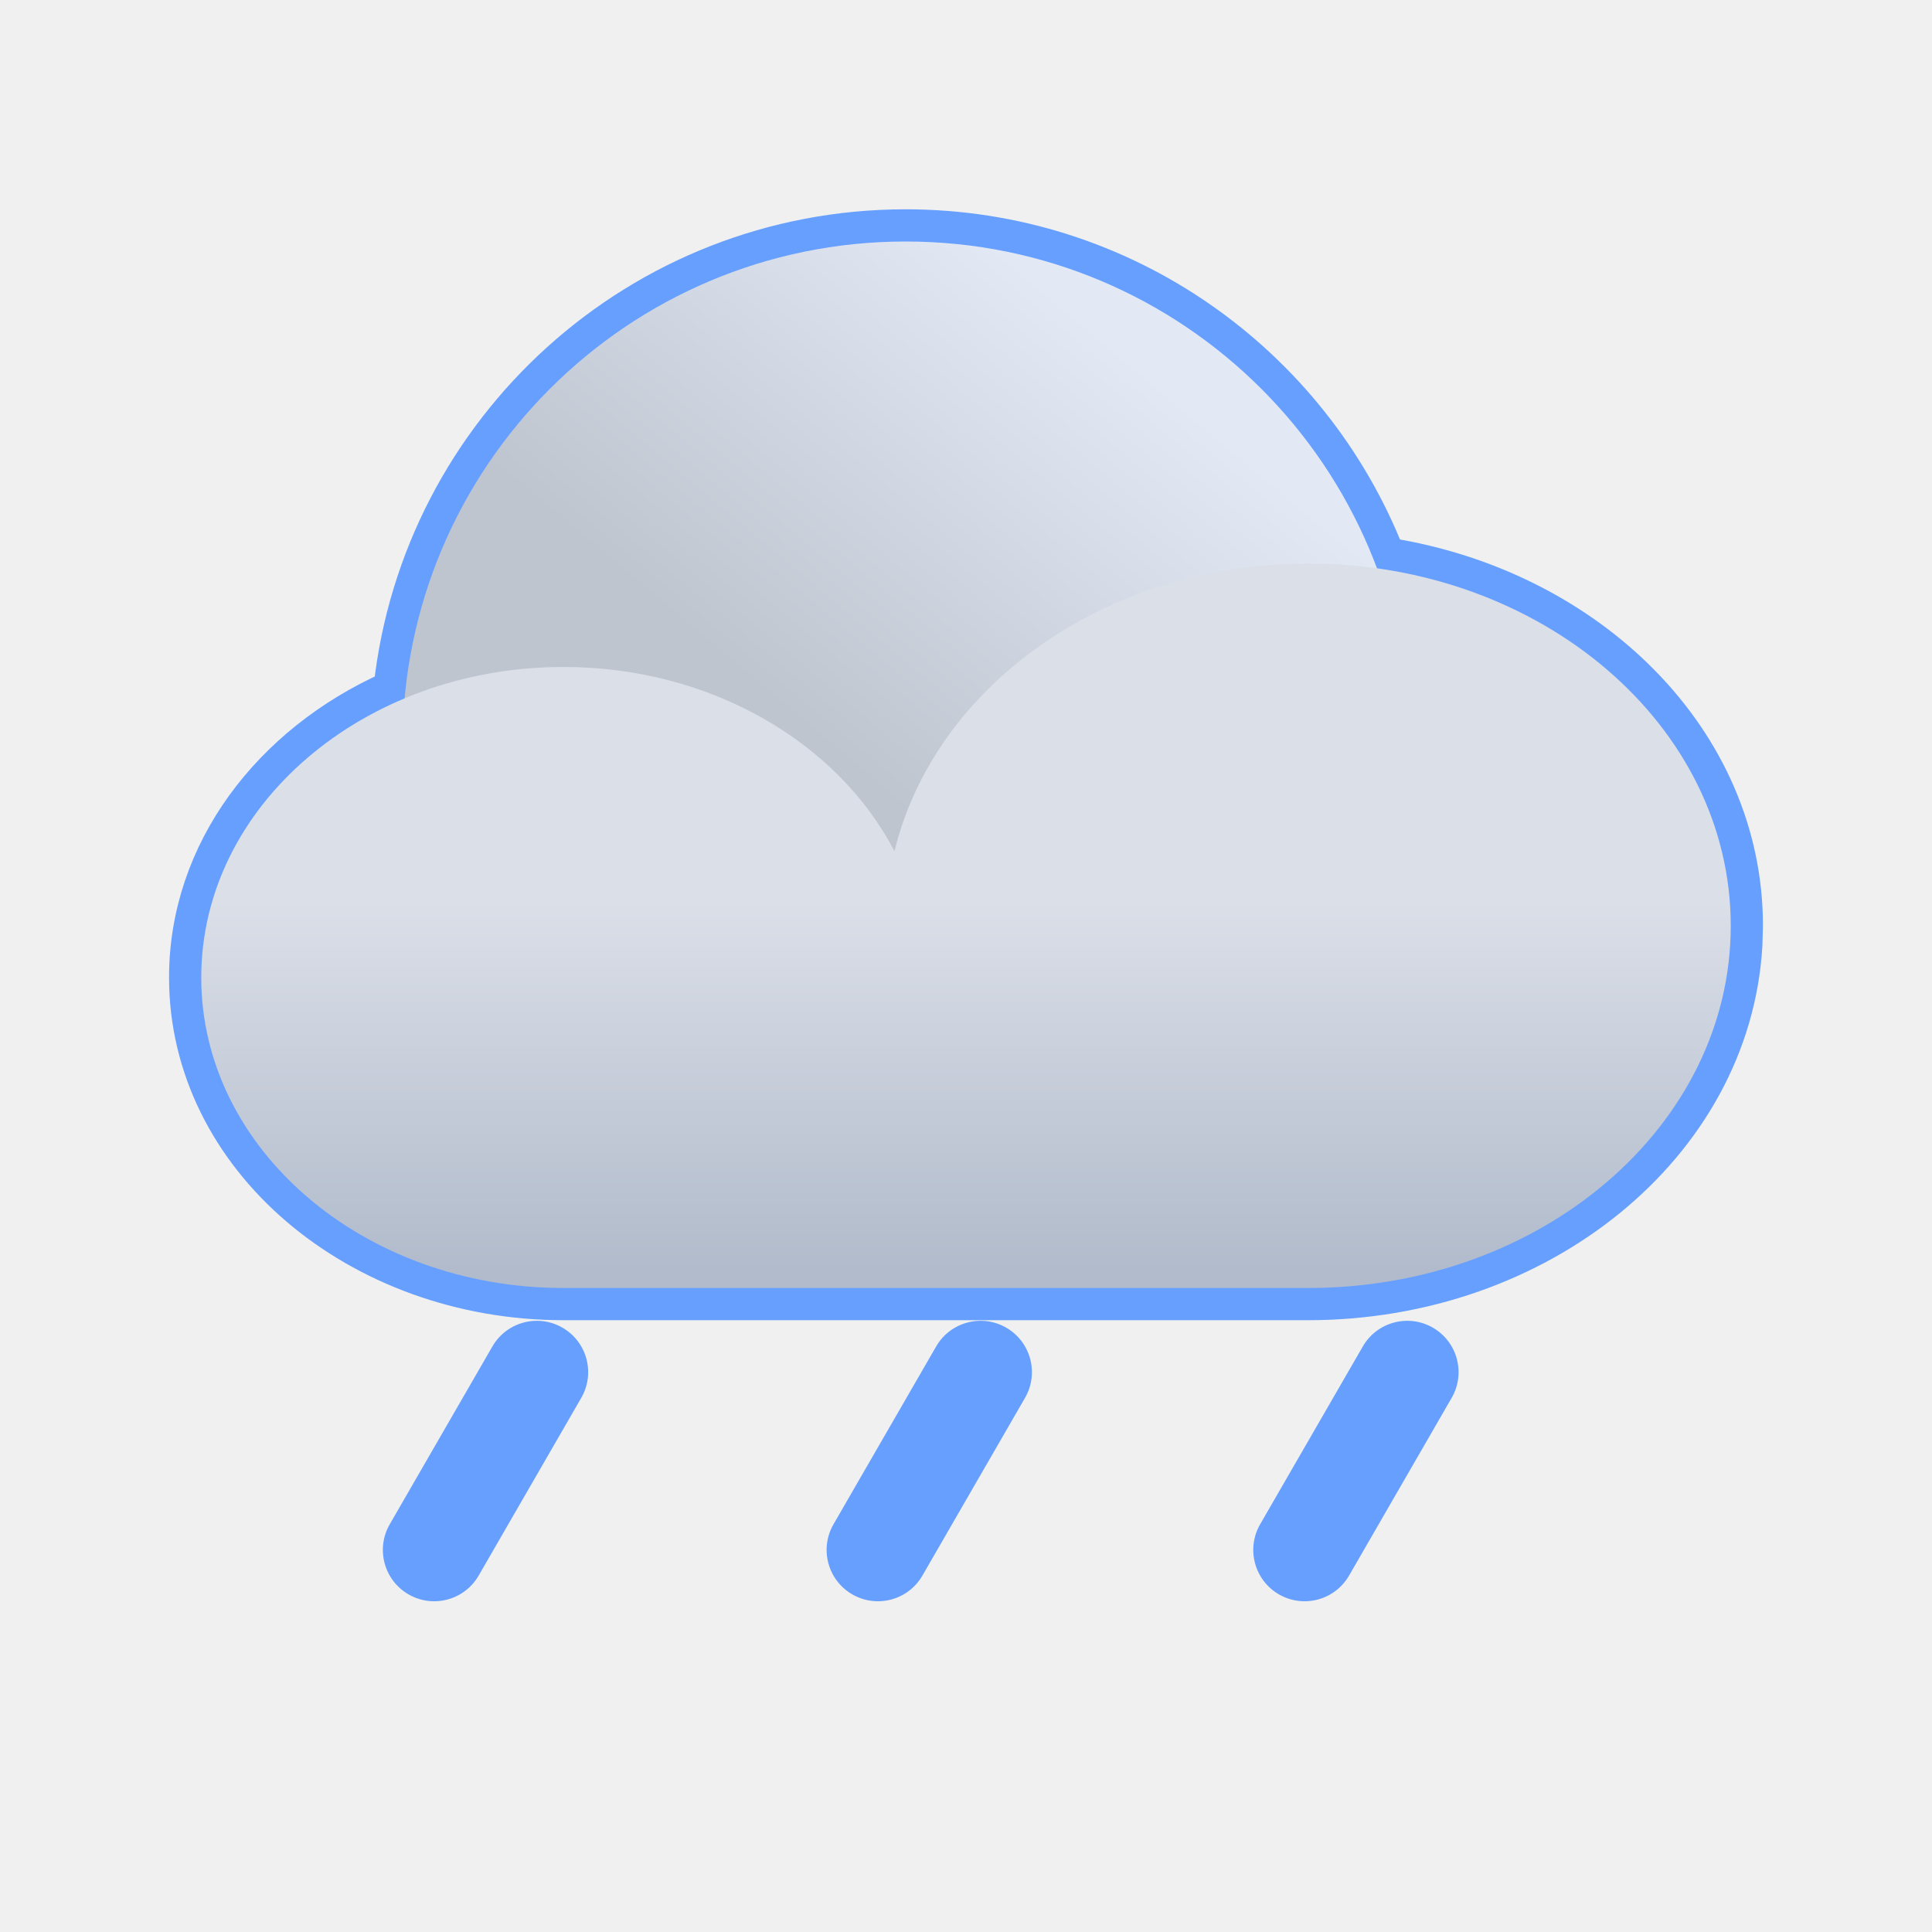
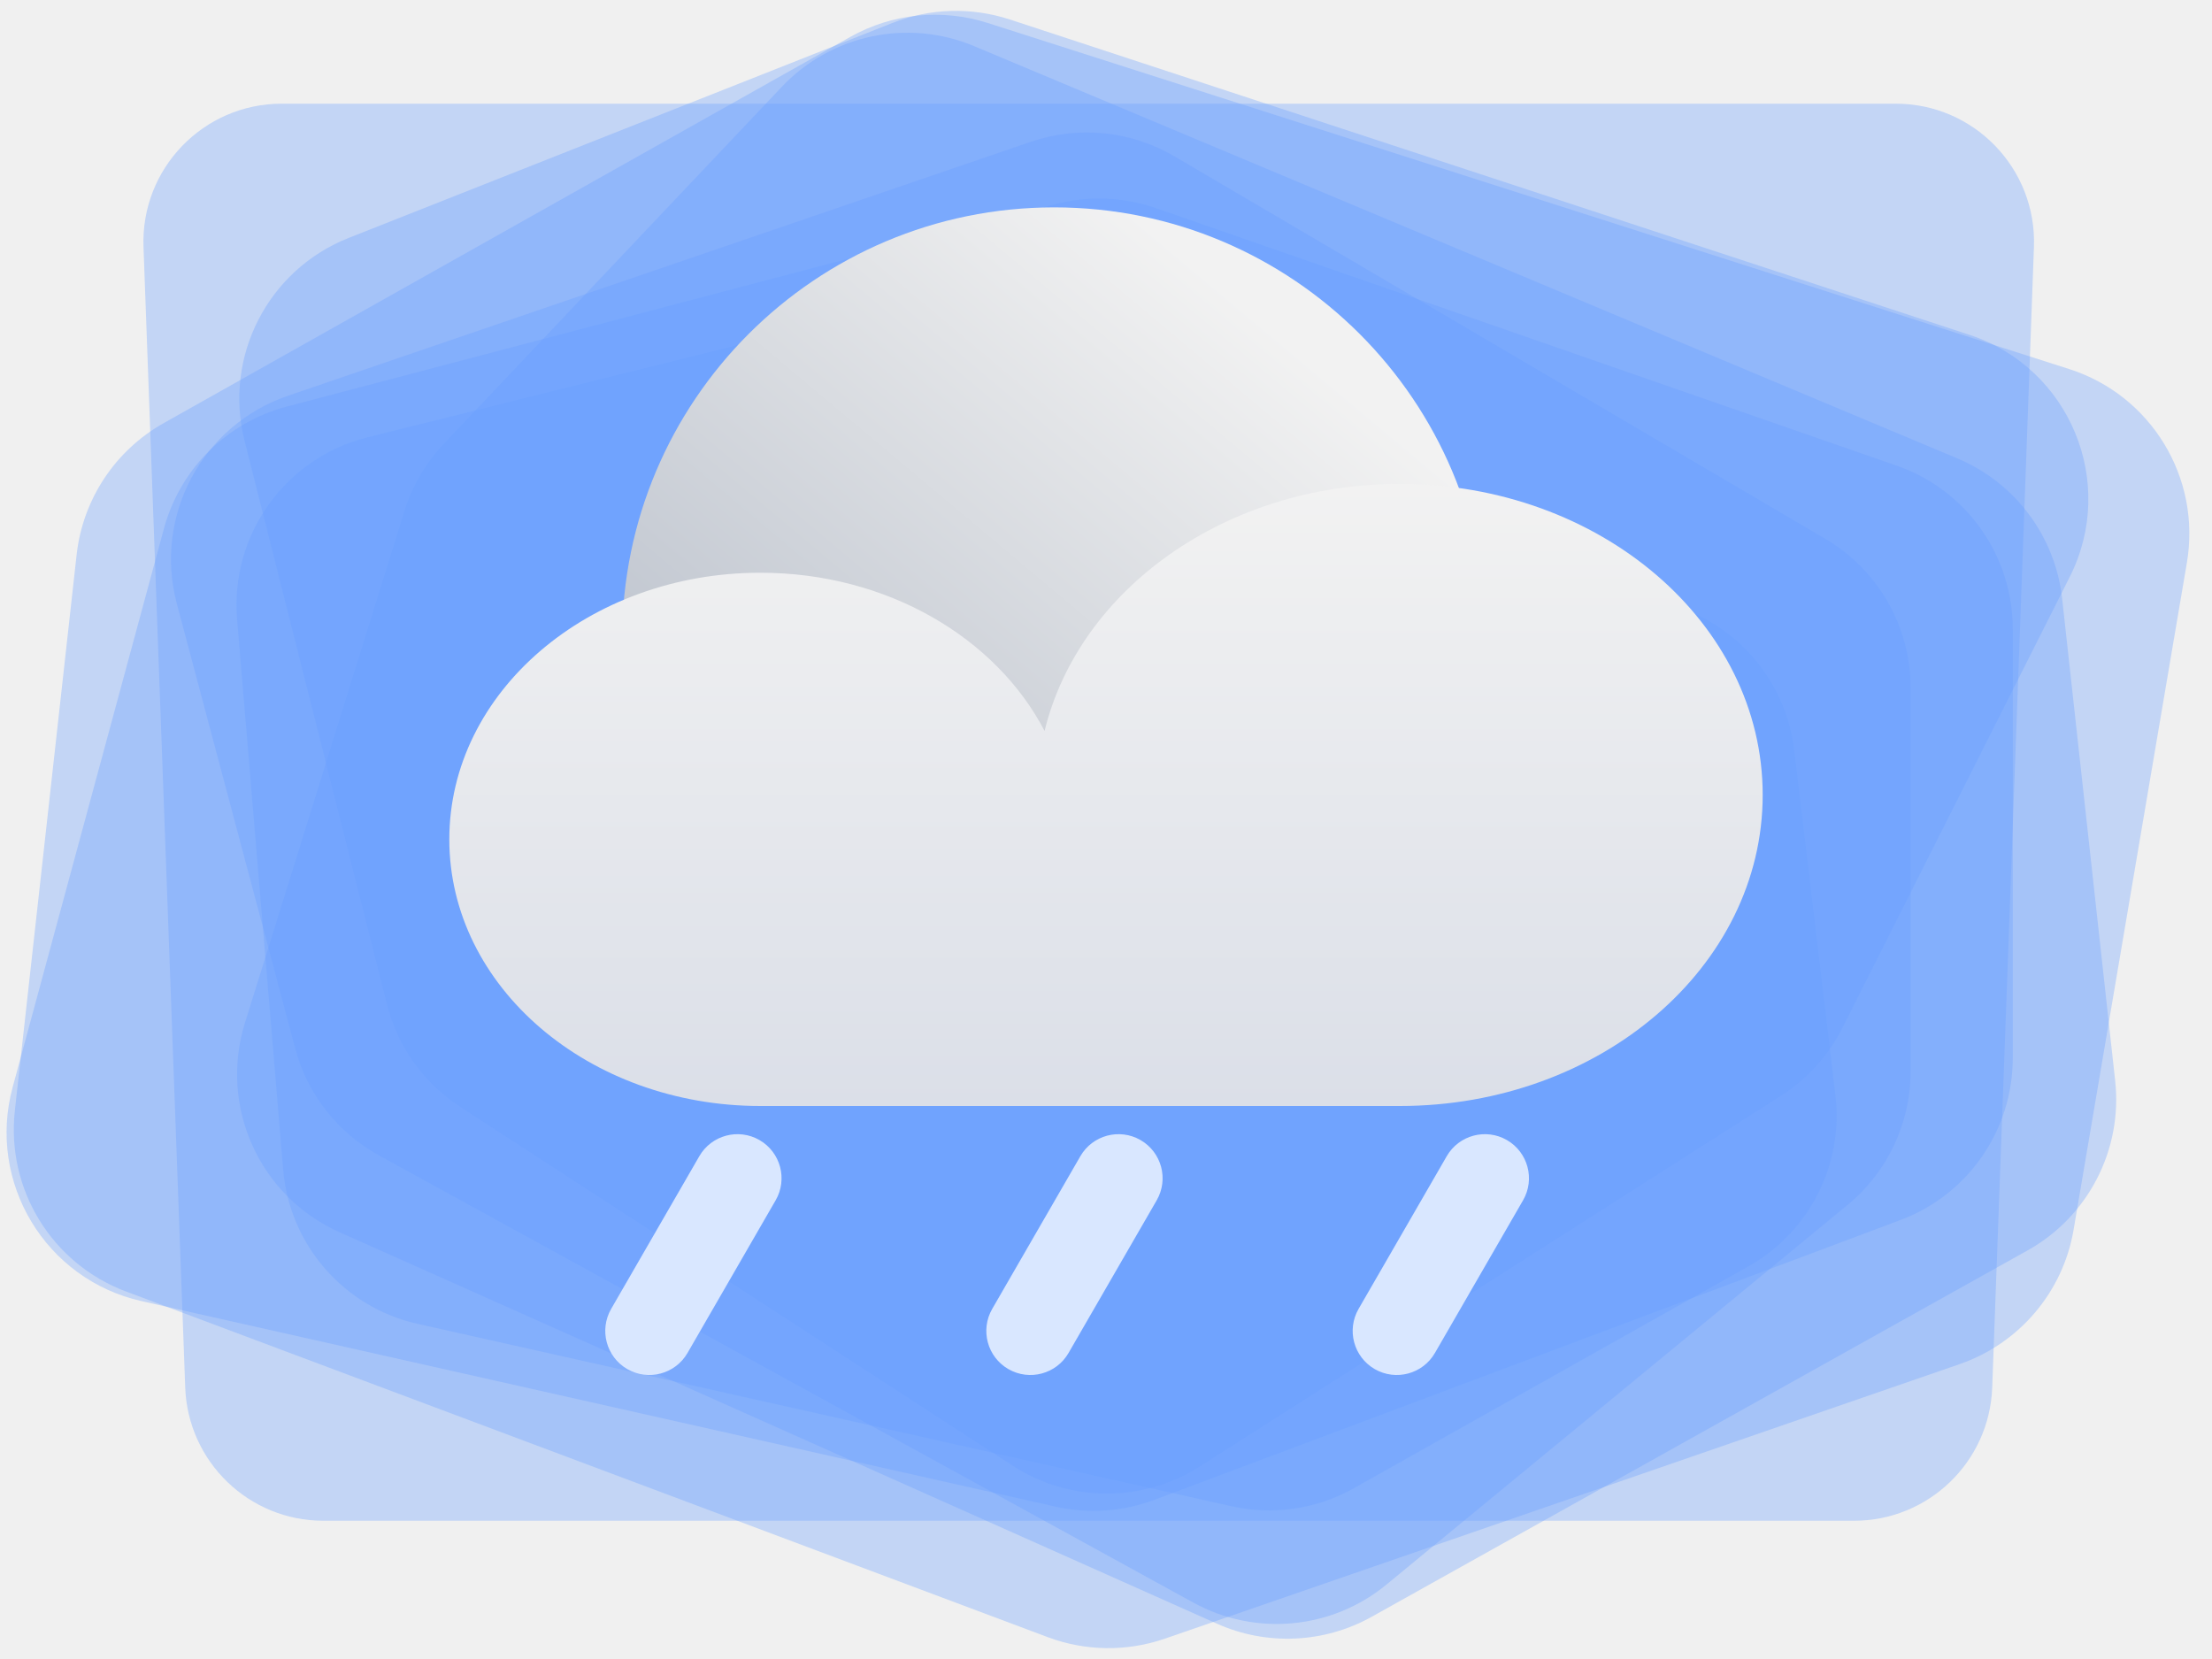
- <svg xmlns="http://www.w3.org/2000/svg" width="48" height="48" viewBox="0 0 48 48" fill="none">
-   <path d="M22.5 5.6C27.951 5.6 32.607 8.983 34.496 13.761C39.517 14.562 43.4 18.353 43.4 23L43.386 23.488C43.09 28.502 38.274 32.4 32.5 32.4H14C8.869 32.4 4.6 28.823 4.6 24.286C4.6 21.122 6.689 18.415 9.682 17.077C10.39 10.622 15.857 5.6 22.5 5.6Z" fill="#679FFF" stroke="#679FFF" stroke-width="0.8" stroke-linecap="round" />
-   <circle cx="22.5" cy="18.5" r="12.5" fill="url(#paint0_linear_38_404)" />
-   <path fill-rule="evenodd" clip-rule="evenodd" d="M32.5 14C38.299 14 43 18.029 43 23C43 27.971 38.299 32 32.5 32C22.338 32 23.652 32 14 32C9.029 32 5 28.546 5 24.286C5 20.025 9.029 16.571 14 16.571C17.667 16.571 20.82 18.452 22.223 21.149C23.218 17.067 27.441 14 32.5 14Z" fill="url(#paint1_linear_38_404)" />
-   <path d="M9.683 37.87L12.233 33.453C12.585 32.843 13.365 32.634 13.975 32.986C14.585 33.339 14.794 34.118 14.442 34.728L11.892 39.145C11.54 39.755 10.76 39.964 10.15 39.612C9.54 39.26 9.331 38.48 9.683 37.87Z" fill="#679FFF" />
-   <path d="M20.708 37.87L23.258 33.453C23.61 32.843 24.39 32.634 25 32.986C25.61 33.339 25.819 34.118 25.467 34.728L22.917 39.145C22.565 39.755 21.785 39.964 21.175 39.612C20.565 39.26 20.356 38.48 20.708 37.87Z" fill="#679FFF" />
-   <path d="M31.308 37.87L33.858 33.453C34.21 32.843 34.99 32.634 35.6 32.986C36.21 33.339 36.419 34.118 36.067 34.728L33.517 39.145C33.165 39.755 32.385 39.964 31.775 39.612C31.165 39.26 30.956 38.48 31.308 37.87Z" fill="#679FFF" />
+ <svg xmlns="http://www.w3.org/2000/svg" width="64" height="48" viewBox="0 0 64 48" fill="none">
+   <g clip-path="url(#clip0_53_1576)">
+     <path d="M4.152 7.146C4.069 4.881 5.883 3 8.149 3H54.851C57.117 3 58.931 4.881 58.848 7.146L57.641 40.146C57.562 42.297 55.796 44 53.644 44H9.356C7.204 44 5.438 42.297 5.359 40.146L4.152 7.146Z" fill="#679FFF" fill-opacity="0.33" />
+     <path d="M33.702 47.412C32.602 47.792 31.404 47.776 30.314 47.368L3.644 37.366C1.501 36.563 0.177 34.407 0.43 32.133L2.217 16.049C2.395 14.449 3.332 13.032 4.735 12.243L24.601 1.068C25.812 0.387 27.252 0.241 28.576 0.664L59.868 10.678C62.239 11.436 63.69 13.823 63.274 16.277L59.996 35.579C59.69 37.38 58.426 38.871 56.699 39.468L33.702 47.412Z" fill="#679FFF" fill-opacity="0.33" />
+     <path d="M29.828 4.102C31.207 3.631 32.723 3.785 33.979 4.523L52.812 15.59C54.34 16.488 55.279 18.128 55.279 19.901V31C55.279 32.494 54.611 33.91 53.457 34.86L40.115 45.846C38.536 47.147 36.324 47.354 34.53 46.369L10.966 33.43C9.768 32.772 8.892 31.653 8.541 30.333L5.117 17.468C4.442 14.929 5.846 12.301 8.332 11.451L29.828 4.102Z" fill="#679FFF" fill-opacity="0.33" />
+     <path d="M22.623 2.51C24.054 0.999 26.269 0.532 28.188 1.337L56.629 13.262C58.304 13.964 59.467 15.52 59.665 17.326L61.198 31.265C61.418 33.262 60.42 35.197 58.666 36.177L39.688 46.778C38.311 47.547 36.652 47.622 35.212 46.979L9.823 35.651C7.509 34.618 6.333 32.017 7.087 29.597L11.702 14.788C11.929 14.059 12.32 13.392 12.845 12.837L22.623 2.51Z" fill="#679FFF" fill-opacity="0.33" />
+     <path d="M30.525 5.908C31.486 5.655 32.502 5.694 33.441 6.021L54.877 13.473C56.887 14.171 58.235 16.067 58.235 18.195V30.615C58.235 32.699 56.942 34.565 54.991 35.297L33.397 43.396C32.486 43.738 31.494 43.806 30.544 43.593L4.094 37.645C1.317 37.021 -0.379 34.208 0.365 31.46L4.744 15.291C5.212 13.565 6.566 12.219 8.297 11.763L30.525 5.908Z" fill="#679FFF" fill-opacity="0.33" />
+     <path d="M26.946 8.59C28.064 8.312 29.244 8.428 30.286 8.92L49.08 17.779C50.638 18.514 51.708 19.999 51.912 21.709L53.104 31.686C53.344 33.692 52.352 35.646 50.591 36.636L39.172 43.059C38.096 43.665 36.833 43.85 35.628 43.58L12.082 38.303C9.951 37.825 8.376 36.019 8.193 33.842L6.86 17.921C6.655 15.477 8.254 13.245 10.634 12.652L26.946 8.59Z" fill="#679FFF" fill-opacity="0.33" />
+     <path d="M25.819 0.665C26.905 0.235 28.108 0.2 29.218 0.564L56.981 9.687C59.886 10.641 61.262 13.957 59.886 16.687L53.31 29.734C52.906 30.536 52.292 31.215 51.534 31.699L34.713 42.429C33.061 43.483 30.945 43.475 29.301 42.407L13.321 32.028C12.264 31.341 11.506 30.281 11.197 29.06L7.077 12.76C6.461 10.323 7.749 7.809 10.086 6.885L25.819 0.665Z" fill="#679FFF" fill-opacity="0.33" />
+     <circle cx="30.5" cy="18.5" r="12.5" fill="url(#paint0_linear_53_1576)" />
+     <path fill-rule="evenodd" clip-rule="evenodd" d="M40.5 14C46.299 14 51 18.029 51 23C51 27.971 46.299 32 40.5 32C30.338 32 31.652 32 22 32C17.029 32 13 28.546 13 24.286C13 20.025 17.029 16.571 22 16.571C25.667 16.571 28.82 18.452 30.223 21.149C31.218 17.067 35.441 14 40.5 14Z" fill="url(#paint1_linear_53_1576)" />
+     <path d="M17.683 37.87L20.233 33.453C20.585 32.843 21.365 32.634 21.975 32.986C22.585 33.339 22.794 34.118 22.442 34.728L19.892 39.145C19.54 39.755 18.76 39.964 18.15 39.612C17.54 39.26 17.331 38.48 17.683 37.87Z" fill="#D9E7FF" />
+     <path d="M28.708 37.87L31.258 33.453C31.61 32.843 32.39 32.634 33 32.986C33.61 33.339 33.819 34.118 33.467 34.728L30.917 39.145C30.565 39.755 29.785 39.964 29.175 39.612C28.565 39.26 28.356 38.48 28.708 37.87Z" fill="#D9E7FF" />
+     <path d="M39.308 37.87L41.858 33.453C42.21 32.843 42.99 32.634 43.6 32.986C44.21 33.339 44.419 34.118 44.067 34.728L41.517 39.145C41.165 39.755 40.385 39.964 39.775 39.612C39.165 39.26 38.956 38.48 39.308 37.87Z" fill="#D9E7FF" />
+   </g>
  <defs>
-     <linearGradient id="paint0_linear_38_404" x1="30" y1="10.5" x2="17" y2="26" gradientUnits="userSpaceOnUse">
-       <stop stop-color="#E2E9F5" />
-       <stop offset="0.606" stop-color="#BFC5CF" />
+     <linearGradient id="paint0_linear_53_1576" x1="38" y1="10.5" x2="25" y2="26" gradientUnits="userSpaceOnUse">
+       <stop stop-color="#F2F2F2" />
+       <stop offset="0.976" stop-color="#BFC5CF" />
    </linearGradient>
-     <linearGradient id="paint1_linear_38_404" x1="24" y1="14" x2="24" y2="32" gradientUnits="userSpaceOnUse">
-       <stop offset="0.466" stop-color="#DBDFE8" />
-       <stop offset="0.976" stop-color="#B1BBCB" />
+     <linearGradient id="paint1_linear_53_1576" x1="32" y1="14" x2="32" y2="32" gradientUnits="userSpaceOnUse">
+       <stop stop-color="#F2F2F2" />
+       <stop offset="1" stop-color="#DBDFE8" />
    </linearGradient>
+     <clipPath id="clip0_53_1576">
+       <rect width="64" height="48" fill="white" />
+     </clipPath>
  </defs>
</svg>
